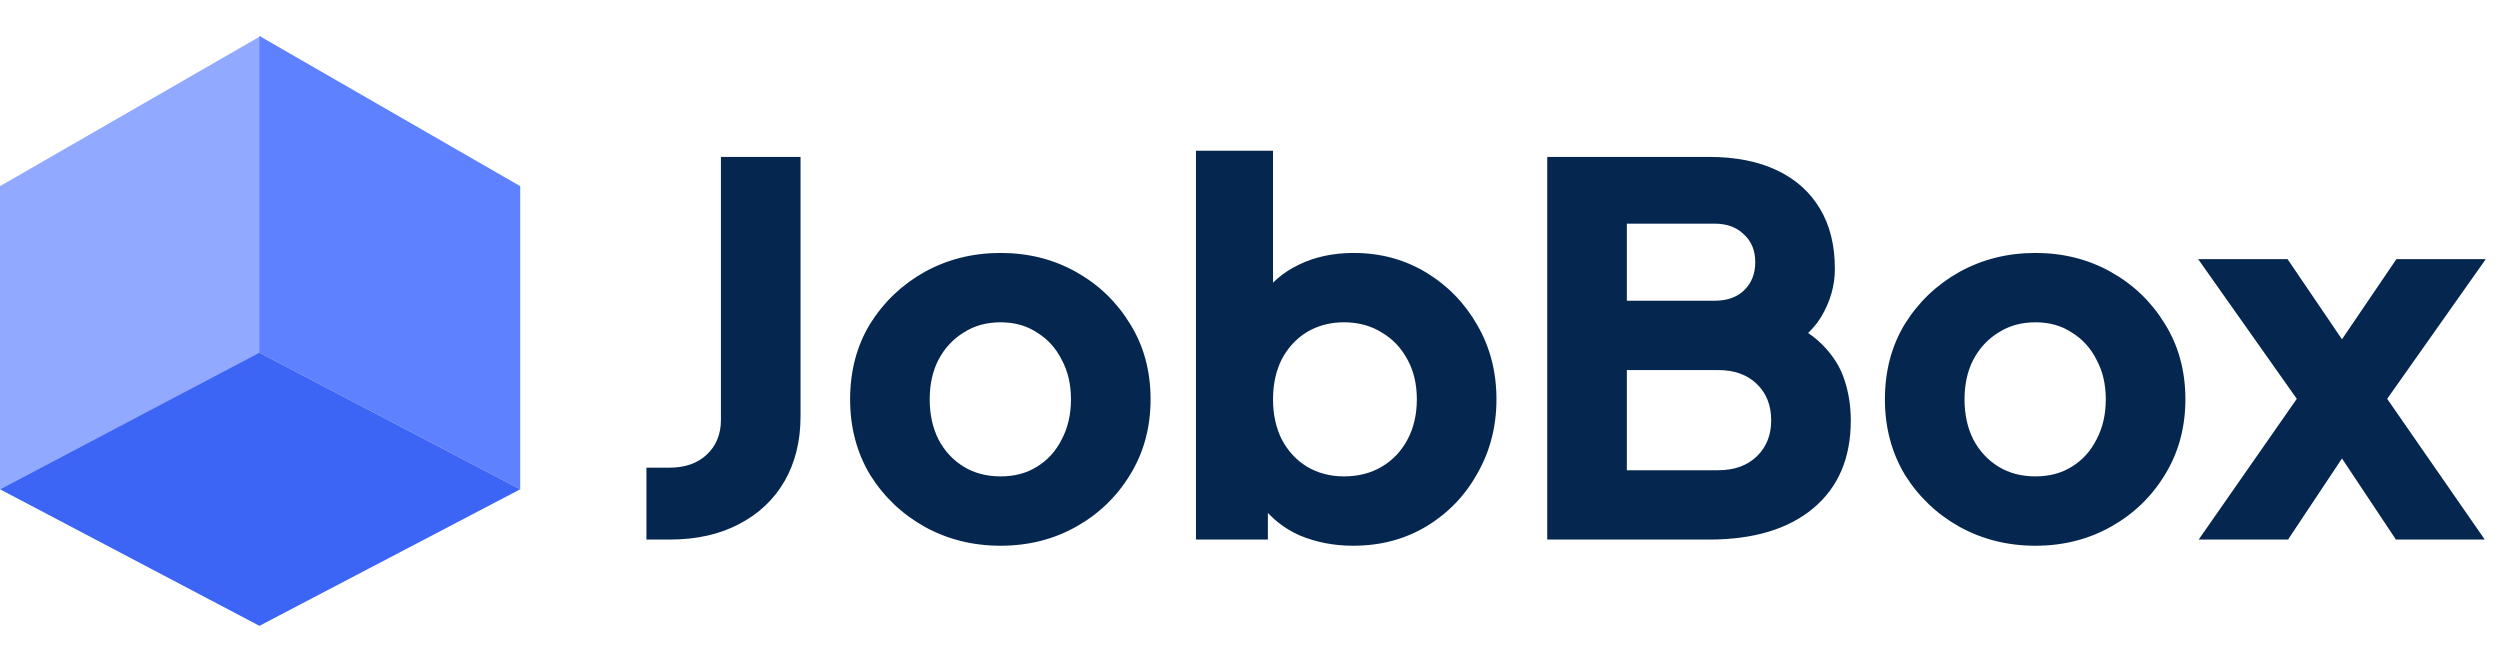
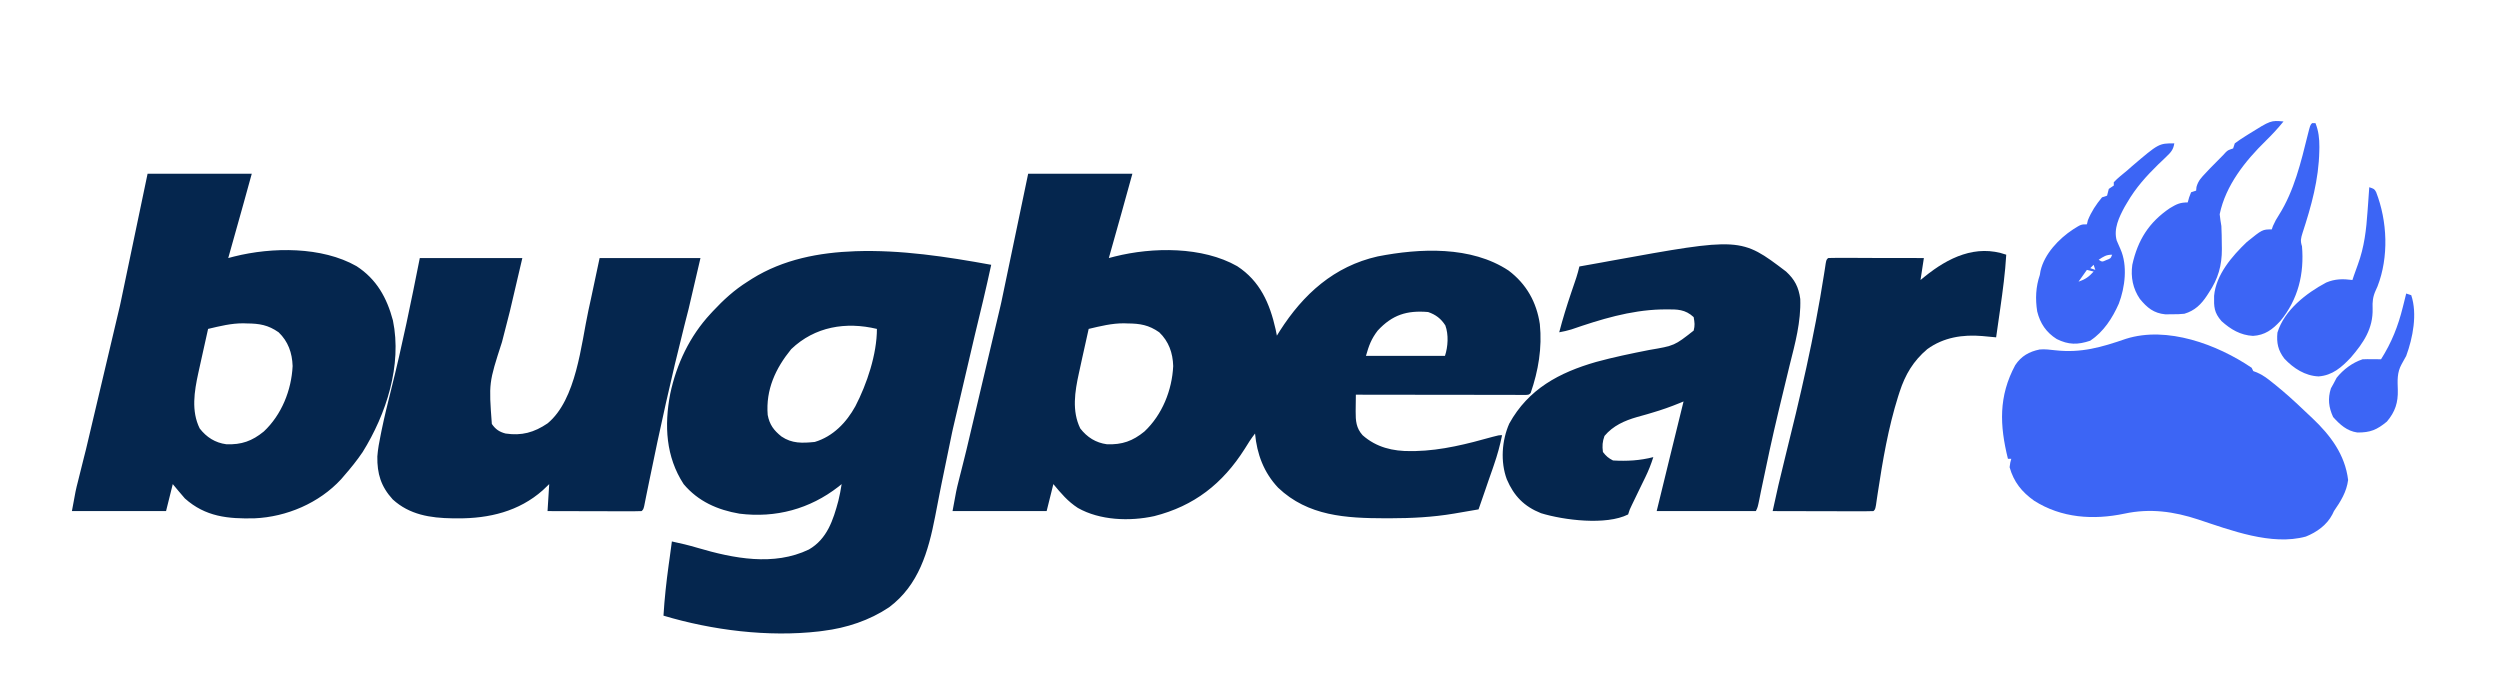
- <svg xmlns="http://www.w3.org/2000/svg" width="139" height="36" viewBox="0 0 139 36" fill="none">
-   <path d="M0 10.351L14.5 2V19.613L0 27.204V10.351Z" fill="#91A9FF" />
-   <path d="M28.924 10.351L14.424 2V19.613L28.924 27.204V10.351Z" fill="#5E81FF" />
-   <path d="M14.424 19.613L28.924 27.204L14.424 34.796L-7.23942e-06 27.204L14.424 19.613Z" fill="#3C65F5" />
-   <path d="M35.942 30V26.002H37.228C38.084 26.002 38.77 25.764 39.284 25.288C39.817 24.793 40.084 24.145 40.084 23.346V8.724H44.51V23.146C44.51 24.517 44.215 25.716 43.625 26.744C43.035 27.772 42.187 28.572 41.083 29.143C39.998 29.714 38.713 30 37.228 30H35.942ZM55.633 30.343C54.091 30.343 52.682 29.991 51.407 29.286C50.15 28.582 49.141 27.62 48.379 26.402C47.637 25.164 47.266 23.765 47.266 22.203C47.266 20.623 47.637 19.224 48.379 18.005C49.141 16.787 50.15 15.825 51.407 15.121C52.682 14.416 54.091 14.064 55.633 14.064C57.175 14.064 58.575 14.416 59.831 15.121C61.088 15.825 62.087 16.787 62.83 18.005C63.592 19.224 63.972 20.623 63.972 22.203C63.972 23.765 63.592 25.164 62.83 26.402C62.087 27.62 61.088 28.582 59.831 29.286C58.575 29.991 57.175 30.343 55.633 30.343ZM55.633 26.487C56.414 26.487 57.09 26.306 57.661 25.945C58.251 25.583 58.708 25.078 59.032 24.431C59.374 23.784 59.546 23.041 59.546 22.203C59.546 21.366 59.374 20.633 59.032 20.004C58.708 19.357 58.251 18.853 57.661 18.491C57.09 18.11 56.414 17.92 55.633 17.92C54.853 17.92 54.167 18.11 53.577 18.491C52.987 18.853 52.52 19.357 52.178 20.004C51.854 20.633 51.692 21.366 51.692 22.203C51.692 23.041 51.854 23.784 52.178 24.431C52.52 25.078 52.987 25.583 53.577 25.945C54.167 26.306 54.853 26.487 55.633 26.487ZM75.235 30.343C74.169 30.343 73.179 30.152 72.265 29.771C71.37 29.372 70.647 28.791 70.094 28.029L70.494 27.144V30H66.496V8.381H70.78V17.377L70.123 16.52C70.637 15.74 71.332 15.14 72.208 14.721C73.103 14.283 74.121 14.064 75.264 14.064C76.749 14.064 78.091 14.426 79.29 15.149C80.49 15.873 81.442 16.854 82.146 18.091C82.851 19.309 83.203 20.68 83.203 22.203C83.203 23.708 82.851 25.078 82.146 26.316C81.461 27.553 80.518 28.534 79.319 29.258C78.12 29.981 76.758 30.343 75.235 30.343ZM74.721 26.487C75.521 26.487 76.225 26.306 76.834 25.945C77.444 25.583 77.919 25.078 78.262 24.431C78.605 23.784 78.776 23.041 78.776 22.203C78.776 21.366 78.605 20.633 78.262 20.004C77.919 19.357 77.444 18.853 76.834 18.491C76.225 18.11 75.521 17.92 74.721 17.92C73.959 17.92 73.274 18.101 72.665 18.462C72.075 18.824 71.608 19.329 71.265 19.976C70.942 20.623 70.78 21.366 70.78 22.203C70.78 23.041 70.942 23.784 71.265 24.431C71.608 25.078 72.075 25.583 72.665 25.945C73.274 26.306 73.959 26.487 74.721 26.487ZM86.026 30V8.724H95.022C96.488 8.724 97.745 8.971 98.792 9.466C99.839 9.961 100.639 10.675 101.191 11.608C101.743 12.522 102.019 13.636 102.019 14.95C102.019 15.883 101.762 16.777 101.248 17.634C100.734 18.472 99.886 19.176 98.706 19.747V17.577C99.829 18.015 100.696 18.538 101.305 19.148C101.914 19.757 102.333 20.423 102.561 21.147C102.79 21.851 102.904 22.594 102.904 23.374C102.904 25.469 102.209 27.096 100.819 28.258C99.43 29.419 97.497 30 95.022 30H86.026ZM90.453 26.145H95.536C96.431 26.145 97.145 25.887 97.678 25.373C98.211 24.859 98.478 24.193 98.478 23.374C98.478 22.537 98.211 21.861 97.678 21.347C97.145 20.833 96.431 20.576 95.536 20.576H90.453V26.145ZM90.453 16.72H95.336C96.022 16.72 96.564 16.53 96.964 16.149C97.383 15.749 97.592 15.226 97.592 14.578C97.592 13.931 97.383 13.417 96.964 13.036C96.564 12.636 96.022 12.436 95.336 12.436H90.453V16.72ZM113.169 30.343C111.627 30.343 110.218 29.991 108.942 29.286C107.686 28.582 106.677 27.62 105.915 26.402C105.173 25.164 104.801 23.765 104.801 22.203C104.801 20.623 105.173 19.224 105.915 18.005C106.677 16.787 107.686 15.825 108.942 15.121C110.218 14.416 111.627 14.064 113.169 14.064C114.711 14.064 116.111 14.416 117.367 15.121C118.624 15.825 119.623 16.787 120.366 18.005C121.127 19.224 121.508 20.623 121.508 22.203C121.508 23.765 121.127 25.164 120.366 26.402C119.623 27.62 118.624 28.582 117.367 29.286C116.111 29.991 114.711 30.343 113.169 30.343ZM113.169 26.487C113.95 26.487 114.626 26.306 115.197 25.945C115.787 25.583 116.244 25.078 116.568 24.431C116.91 23.784 117.082 23.041 117.082 22.203C117.082 21.366 116.91 20.633 116.568 20.004C116.244 19.357 115.787 18.853 115.197 18.491C114.626 18.11 113.95 17.92 113.169 17.92C112.388 17.92 111.703 18.11 111.113 18.491C110.523 18.853 110.056 19.357 109.713 20.004C109.39 20.633 109.228 21.366 109.228 22.203C109.228 23.041 109.39 23.784 109.713 24.431C110.056 25.078 110.523 25.583 111.113 25.945C111.703 26.306 112.388 26.487 113.169 26.487ZM122.246 30L127.701 22.175L122.217 14.407H127.187L131.299 20.461H129.129L133.241 14.407H138.21L132.727 22.175L138.153 30H133.213L129.186 23.945H131.242L127.215 30H122.246Z" fill="#05264E" />
+ <svg xmlns="http://www.w3.org/2000/svg" width="250px" height="70px" viewBox="0 0 250 70" version="1.1">
+   <g id="surface1">
+     <path style=" stroke:none;fill-rule:nonzero;fill:rgb(1.961%,14.902%,30.588%);fill-opacity:1;" d="M 102.816 17.375 L 113.238 17.375 L 112.438 20.262 L 112.191 21.156 L 110.883 25.805 L 111.469 25.652 C 115.285 24.695 120.242 24.645 123.719 26.617 C 126.004 28.109 126.977 30.332 127.562 32.934 L 127.688 33.566 L 127.988 33.082 C 130.336 29.41 133.406 26.629 137.77 25.641 C 141.988 24.82 147.109 24.574 150.863 27.059 C 152.641 28.402 153.66 30.215 153.984 32.414 C 154.223 34.781 153.84 37.062 153.066 39.301 C 152.898 39.469 152.898 39.469 152.605 39.492 L 151.777 39.492 L 151.289 39.488 L 150.777 39.488 L 149.094 39.484 L 147.93 39.484 L 144.863 39.48 L 141.734 39.477 L 135.586 39.469 L 135.57 40.77 L 135.566 41.141 C 135.559 42.082 135.617 42.805 136.258 43.52 C 137.633 44.738 139.293 45.133 141.09 45.109 L 141.551 45.105 C 144.184 45.047 146.746 44.387 149.273 43.68 C 149.875 43.52 149.875 43.52 150.207 43.52 C 150.004 44.531 149.738 45.5 149.398 46.477 L 149.266 46.867 L 148.84 48.082 L 148.555 48.918 L 147.855 50.938 L 145.945 51.266 L 145.402 51.359 C 143.246 51.723 141.156 51.824 138.969 51.828 L 138.527 51.828 C 134.617 51.82 130.805 51.621 127.812 48.77 C 126.387 47.258 125.695 45.422 125.504 43.352 C 125.125 43.84 124.797 44.348 124.477 44.879 C 122.254 48.387 119.402 50.602 115.422 51.613 C 112.965 52.152 109.988 52.043 107.785 50.793 C 106.77 50.133 106.113 49.344 105.336 48.41 L 104.664 51.109 L 95.254 51.109 C 95.633 49.023 95.633 49.023 95.863 48.105 L 96.02 47.477 L 96.105 47.148 L 96.465 45.711 L 96.656 44.938 L 100.055 30.562 L 100.141 30.18 Z M 137.77 33.059 C 137.129 33.895 136.891 34.547 136.594 35.59 L 144.496 35.59 C 144.801 34.668 144.871 33.465 144.535 32.543 C 144.102 31.863 143.566 31.457 142.812 31.203 C 140.684 31.023 139.234 31.48 137.77 33.059 Z M 108.867 32.891 L 108.371 35.125 L 108.203 35.879 L 107.965 36.977 L 107.891 37.312 C 107.488 39.145 107.172 41.102 108.027 42.844 C 108.715 43.73 109.582 44.277 110.691 44.426 C 112.211 44.484 113.273 44.105 114.445 43.148 C 116.219 41.48 117.207 39.023 117.32 36.605 C 117.281 35.285 116.875 34.141 115.926 33.23 C 114.883 32.496 114 32.352 112.754 32.344 L 112.41 32.332 C 111.195 32.324 110.043 32.613 108.867 32.891 Z M 85.539 25.121 C 90.113 24.969 94.633 25.664 99.121 26.48 C 98.613 28.844 98.047 31.188 97.477 33.531 L 95.297 42.852 L 95.207 43.258 L 94.152 48.383 L 93.93 49.504 L 93.512 51.66 C 92.832 55.148 91.879 58.512 88.906 60.73 C 86.953 62.039 84.645 62.801 82.316 63.086 L 81.906 63.141 C 76.809 63.727 71.238 63.027 66.348 61.566 C 66.449 59.875 66.633 58.207 66.863 56.527 L 66.961 55.828 L 67.188 54.145 C 68.055 54.328 68.906 54.531 69.758 54.785 C 73.344 55.844 77.387 56.637 80.891 54.949 C 82.715 53.895 83.32 52.008 83.836 50.082 C 83.973 49.527 84.078 48.973 84.164 48.41 L 83.852 48.664 C 80.977 50.902 77.574 51.82 73.949 51.367 C 71.758 50.992 69.82 50.145 68.363 48.41 C 66.578 45.668 66.422 42.535 67.02 39.395 C 67.648 36.406 68.973 33.617 71.055 31.375 L 71.289 31.121 C 72.352 29.984 73.43 28.996 74.75 28.168 L 75.211 27.871 C 78.332 25.93 81.906 25.25 85.539 25.121 Z M 79.121 34.914 C 77.551 36.84 76.566 38.969 76.77 41.496 C 76.957 42.473 77.375 43.031 78.145 43.648 C 79.195 44.363 80.227 44.32 81.477 44.195 C 83.301 43.648 84.637 42.258 85.539 40.621 C 86.695 38.391 87.691 35.418 87.691 32.891 C 84.598 32.152 81.492 32.648 79.121 34.914 Z M 14.758 17.375 L 25.176 17.375 L 24.379 20.262 L 24.129 21.156 L 22.824 25.805 L 23.406 25.652 C 27.227 24.695 32.184 24.645 35.656 26.617 C 37.656 27.918 38.688 29.77 39.293 32.047 C 40.219 36.535 38.617 41.422 36.266 45.203 C 35.703 46.039 35.078 46.809 34.418 47.566 L 34.117 47.918 C 31.918 50.309 28.652 51.695 25.453 51.832 C 22.801 51.895 20.543 51.68 18.488 49.844 C 18.074 49.375 17.68 48.891 17.277 48.41 L 16.605 51.109 L 7.191 51.109 C 7.57 49.023 7.57 49.023 7.805 48.105 L 7.961 47.477 L 8.402 45.711 L 8.598 44.938 L 11.996 30.562 L 12.078 30.18 Z M 20.809 32.891 L 20.312 35.125 L 20.145 35.879 L 19.902 36.977 L 19.828 37.312 C 19.43 39.145 19.109 41.102 19.969 42.844 C 20.656 43.73 21.52 44.277 22.633 44.426 C 24.148 44.484 25.211 44.105 26.383 43.148 C 28.16 41.48 29.145 39.023 29.262 36.605 C 29.219 35.285 28.812 34.141 27.863 33.23 C 26.82 32.496 25.938 32.352 24.691 32.344 L 24.348 32.332 C 23.133 32.324 21.984 32.613 20.809 32.891 Z M 41.98 25.805 L 52.234 25.805 L 50.992 31.105 L 50.68 32.328 L 50.199 34.203 C 48.879 38.285 48.879 38.285 49.184 42.395 C 49.551 42.934 49.938 43.188 50.551 43.352 C 52.164 43.594 53.41 43.25 54.754 42.34 C 57.645 39.957 58.109 34.426 58.84 31.047 L 59.113 29.797 L 59.961 25.805 L 70.047 25.805 L 68.859 30.902 L 68.57 32.031 L 68.422 32.617 C 67.129 37.73 65.992 42.867 64.941 48.031 L 64.824 48.602 L 64.602 49.688 L 64.504 50.18 L 64.418 50.613 C 64.332 50.938 64.332 50.938 64.164 51.109 C 63.871 51.125 63.578 51.129 63.281 51.129 L 62.711 51.129 L 62.09 51.125 L 61.457 51.125 L 59.789 51.121 L 58.09 51.117 L 54.754 51.109 L 54.922 48.41 L 54.281 49.023 C 51.891 51.145 48.902 51.852 45.781 51.836 L 45.223 51.832 C 43.043 51.801 40.945 51.477 39.27 49.938 C 38.094 48.645 37.707 47.375 37.734 45.645 C 37.789 44.906 37.922 44.203 38.07 43.48 L 38.16 43.031 C 38.445 41.648 38.781 40.281 39.125 38.914 C 40.215 34.574 41.109 30.195 41.98 25.805 Z M 178.609 27.156 C 179.473 27.953 179.867 28.715 180.027 29.898 C 180.102 32.188 179.52 34.316 178.965 36.52 L 178.055 40.285 L 177.84 41.184 C 177.234 43.723 176.684 46.266 176.16 48.82 L 176.078 49.215 L 175.934 49.938 C 175.77 50.734 175.77 50.734 175.586 51.109 L 165.668 51.109 L 166.637 47.145 L 166.938 45.91 L 168.355 40.145 L 167.969 40.305 C 167.062 40.676 166.16 40.996 165.219 41.27 L 164.711 41.422 L 163.707 41.703 C 162.449 42.066 161.309 42.57 160.449 43.594 C 160.238 44.172 160.215 44.594 160.293 45.203 C 160.605 45.605 160.848 45.82 161.301 46.047 C 162.684 46.129 163.992 46.059 165.332 45.711 C 165.113 46.414 164.852 47.066 164.531 47.727 L 164.258 48.285 L 163.977 48.863 L 163.426 50.004 L 163.18 50.512 C 162.969 50.945 162.969 50.945 162.812 51.445 C 160.613 52.551 156.387 52.02 154.102 51.32 C 152.41 50.645 151.395 49.602 150.68 47.93 C 150.031 46.184 150.18 44.043 150.926 42.359 C 152.84 38.895 155.926 37.254 159.609 36.195 C 161.359 35.715 163.145 35.348 164.93 34.996 C 167.445 34.57 167.445 34.57 169.367 33.059 C 169.5 32.531 169.465 32.277 169.367 31.711 C 168.523 30.93 167.727 30.926 166.613 30.941 L 166.102 30.945 C 163 31.031 160.043 31.941 157.133 32.945 C 156.734 33.07 156.336 33.152 155.922 33.23 C 156.27 31.891 156.676 30.582 157.117 29.277 L 157.48 28.211 L 157.637 27.742 C 157.75 27.383 157.855 27.02 157.938 26.648 L 160.23 26.238 L 161.008 26.094 C 174.09 23.723 174.09 23.723 178.609 27.156 Z M 178.609 27.156 " />
+     <path style=" stroke:none;fill-rule:nonzero;fill:rgb(23.529%,39.608%,96.078%);fill-opacity:1;" d="M 225.16 36.77 L 225.328 37.109 L 225.691 37.246 C 226.289 37.496 226.758 37.863 227.262 38.27 L 227.57 38.516 C 228.57 39.324 229.516 40.184 230.441 41.07 L 231.238 41.82 C 233.043 43.531 234.504 45.457 234.812 48 C 234.66 49.188 234.066 50.141 233.395 51.109 L 233.238 51.438 C 232.684 52.504 231.676 53.219 230.586 53.656 C 227.168 54.594 223.07 53.023 219.832 51.953 C 217.383 51.145 215 50.816 212.453 51.363 C 209.34 52.02 206.141 51.809 203.41 50.07 C 202.188 49.199 201.375 48.203 200.961 46.723 C 201.023 46.246 201.023 46.246 201.129 45.879 L 200.793 45.879 C 199.965 42.535 199.844 39.629 201.527 36.508 C 202.129 35.605 202.914 35.164 203.961 34.949 C 204.488 34.898 204.984 34.969 205.516 35.027 C 208.117 35.32 210.145 34.727 212.605 33.879 C 216.715 32.582 221.723 34.445 225.16 36.773 Z M 225.16 36.77 " />
+     <path style=" stroke:none;fill-rule:nonzero;fill:rgb(1.961%,14.902%,30.588%);fill-opacity:1;" d="M 200.625 25.469 C 200.52 27.273 200.281 29.047 200.027 30.836 L 199.613 33.734 L 198.738 33.652 L 198.246 33.605 C 196.273 33.438 194.367 33.727 192.727 34.914 C 191.332 36.098 190.523 37.457 189.961 39.188 L 189.812 39.648 C 188.824 42.793 188.27 46.043 187.777 49.297 L 187.68 49.938 L 187.598 50.512 C 187.516 50.938 187.516 50.938 187.348 51.109 C 187.031 51.125 186.719 51.129 186.402 51.129 L 185.789 51.129 L 185.125 51.125 L 184.449 51.125 L 182.66 51.121 L 180.84 51.117 L 177.266 51.109 C 177.633 49.375 178.035 47.652 178.465 45.934 C 179.996 39.801 181.434 33.66 182.406 27.41 L 182.496 26.84 L 182.57 26.344 C 182.641 25.977 182.641 25.977 182.812 25.805 C 183.109 25.789 183.41 25.789 183.711 25.789 L 185.566 25.789 L 187.266 25.797 L 188.992 25.797 L 192.387 25.805 L 192.051 28 L 192.469 27.66 C 194.816 25.762 197.586 24.41 200.625 25.469 Z M 200.625 25.469 " />
+     <path style=" stroke:none;fill-rule:nonzero;fill:rgb(23.529%,39.608%,96.078%);fill-opacity:1;" d="M 228.352 12.145 C 227.793 12.836 227.207 13.469 226.57 14.09 C 224.523 16.09 222.562 18.543 221.969 21.422 C 222.012 21.816 222.066 22.211 222.137 22.602 C 222.172 23.211 222.172 23.816 222.18 24.426 L 222.188 24.902 C 222.195 26.547 221.809 27.883 220.898 29.246 L 220.707 29.543 C 220.121 30.438 219.473 31.07 218.438 31.375 C 217.84 31.426 217.84 31.426 217.188 31.426 L 216.535 31.434 C 215.367 31.32 214.715 30.773 213.992 29.898 C 213.289 28.875 213.059 27.703 213.23 26.48 C 213.777 24.004 214.895 22.223 217.008 20.801 C 217.664 20.414 217.992 20.242 218.773 20.242 L 218.91 19.746 L 219.109 19.227 L 219.613 19.062 L 219.648 18.695 C 219.824 18.066 220.133 17.762 220.578 17.289 L 221.02 16.82 L 222.305 15.52 L 222.578 15.223 C 222.809 15.012 222.809 15.012 223.312 14.844 L 223.48 14.336 C 223.836 14.07 224.207 13.824 224.582 13.59 L 224.906 13.387 C 227.074 12.035 227.074 12.035 228.352 12.145 Z M 217.43 14.336 C 217.336 14.965 217.09 15.234 216.637 15.664 L 216.25 16.039 L 215.832 16.434 C 214.621 17.621 213.586 18.766 212.727 20.242 L 212.461 20.691 C 211.91 21.711 211.34 22.883 211.672 24.055 C 211.789 24.344 211.918 24.629 212.047 24.914 C 212.777 26.551 212.504 28.734 211.883 30.363 C 211.238 31.82 210.363 33.176 209.027 34.07 C 207.773 34.492 206.852 34.492 205.668 33.902 C 204.621 33.238 204.016 32.344 203.719 31.141 C 203.523 29.891 203.574 28.688 203.984 27.492 L 204.051 27.09 C 204.445 25.379 205.887 23.875 207.305 22.941 C 208.109 22.434 208.109 22.434 208.691 22.434 L 208.785 22.031 C 209.125 21.18 209.613 20.438 210.203 19.734 L 210.707 19.566 L 210.879 18.891 L 211.379 18.555 L 211.379 18.219 C 211.793 17.785 212.27 17.418 212.727 17.039 L 213.16 16.656 C 215.879 14.336 215.879 14.336 217.43 14.336 Z M 209.867 25.977 C 210.211 26.199 210.211 26.199 210.633 26.008 C 211.066 25.848 211.066 25.848 211.215 25.469 C 210.613 25.469 210.363 25.652 209.867 25.977 Z M 209.363 26.48 L 209.027 26.816 L 209.531 26.988 Z M 208.691 26.988 L 207.852 28.168 C 208.512 27.949 208.898 27.676 209.363 27.156 Z M 231.211 12.312 L 231.547 12.312 C 231.863 13.117 231.941 13.852 231.938 14.707 L 231.93 15.105 C 231.875 17.953 231.137 20.594 230.258 23.281 C 230.09 23.832 230.016 24.066 230.199 24.625 C 230.434 27.379 229.816 29.934 228.039 32.094 C 227.242 32.961 226.488 33.52 225.297 33.59 C 224.047 33.52 223.066 32.938 222.148 32.109 C 221.402 31.25 221.387 30.695 221.41 29.586 C 221.594 27.48 223.199 25.617 224.68 24.203 C 226.242 22.941 226.242 22.941 227.176 22.941 L 227.293 22.602 C 227.473 22.188 227.656 21.859 227.902 21.484 C 229.418 19.078 230.098 16.211 230.777 13.473 C 231.023 12.5 231.023 12.5 231.211 12.312 Z M 236.926 18.723 C 237.43 18.891 237.43 18.891 237.613 19.211 C 238.742 22.113 238.895 25.695 237.75 28.641 L 237.566 29.051 C 237.281 29.688 237.234 30.164 237.262 30.855 C 237.316 32.859 236.348 34.285 235.074 35.762 C 234.152 36.738 233.238 37.539 231.859 37.641 C 230.508 37.586 229.348 36.832 228.438 35.863 C 227.801 35.035 227.645 34.293 227.742 33.262 C 228.438 31.004 230.629 29.316 232.621 28.254 C 233.512 27.879 234.301 27.875 235.242 28 L 235.387 27.566 C 235.512 27.191 235.645 26.82 235.785 26.457 C 236.438 24.68 236.629 22.965 236.758 21.082 L 236.812 20.344 Z M 240.621 29.352 L 241.125 29.52 C 241.75 31.402 241.285 33.785 240.621 35.59 C 240.473 35.871 240.32 36.148 240.16 36.422 C 239.695 37.266 239.75 38.051 239.781 38.98 C 239.816 40.262 239.516 41.184 238.688 42.16 C 237.691 42.98 237.039 43.262 235.734 43.25 C 234.691 43.102 234 42.465 233.312 41.703 C 232.867 40.734 232.766 39.863 233.09 38.84 L 233.395 38.289 L 233.66 37.781 C 234.328 36.953 235.234 36.266 236.254 35.93 C 236.57 35.914 236.891 35.914 237.207 35.918 L 237.715 35.922 L 238.102 35.93 C 239.164 34.25 239.809 32.625 240.285 30.699 L 240.383 30.312 Z M 240.621 29.352 " />
+   </g>
</svg>
